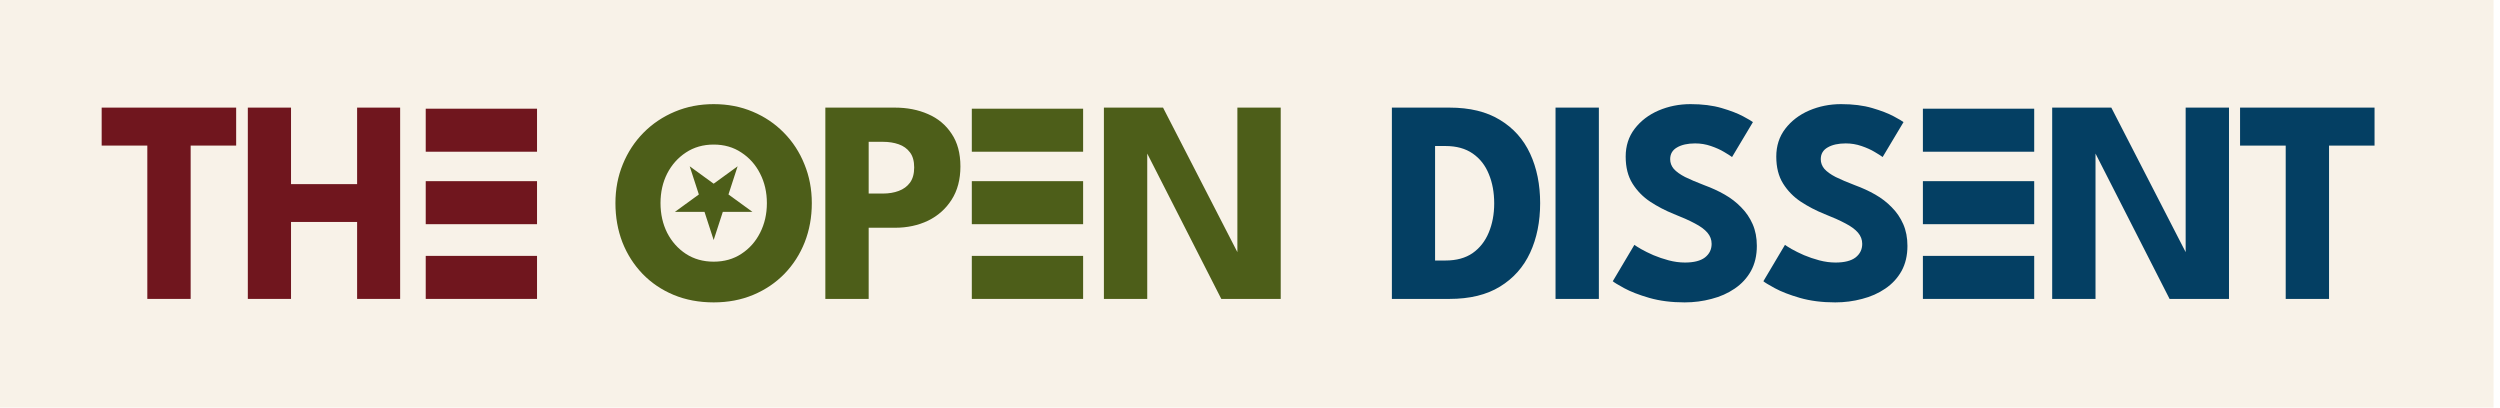
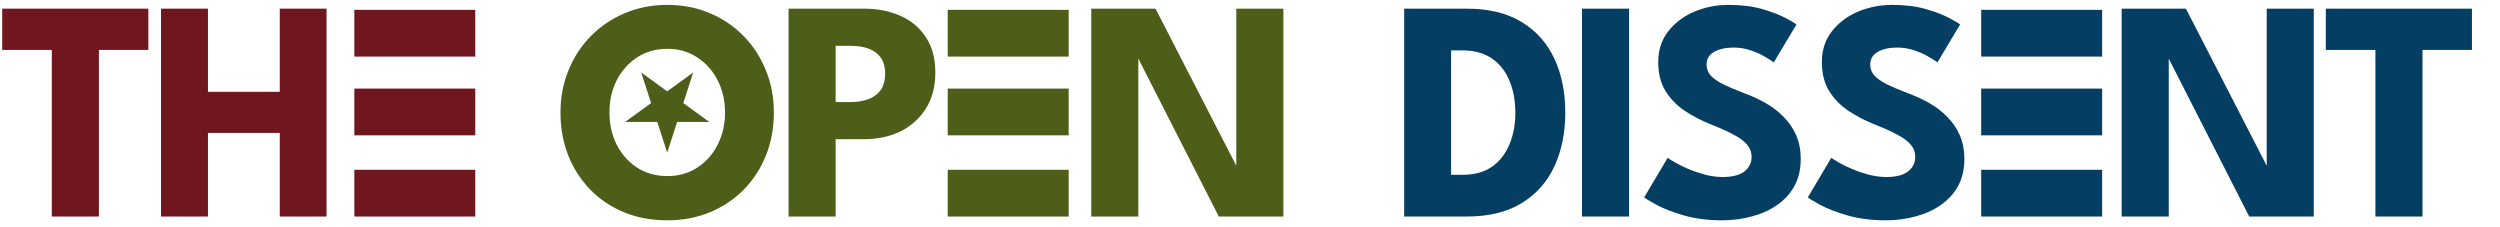
- <svg xmlns="http://www.w3.org/2000/svg" width="276" height="45" viewBox="0 0 276 45" fill="none">
-   <rect width="275.288" height="45" fill="#F8F2E8" />
-   <path d="M16.264 16.072H11.224V11.88H26.072V16.072H21.048V33H16.264V16.072ZM39.425 24.504H32.129V33H27.36V11.88H32.129V20.328H39.425V11.88H44.176V33H39.425V24.504Z" fill="#70161E" />
-   <rect x="47" y="12" width="12.288" height="4.75" fill="#70161E" />
-   <rect x="47" y="20" width="12.288" height="4.75" fill="#70161E" />
-   <rect x="47" y="28.25" width="12.288" height="4.75" fill="#70161E" />
-   <path d="M72.92 22.424C72.92 23.629 73.165 24.723 73.656 25.704C74.157 26.675 74.845 27.448 75.72 28.024C76.605 28.6 77.629 28.888 78.792 28.888C79.954 28.888 80.973 28.6 81.848 28.024C82.733 27.448 83.421 26.675 83.912 25.704C84.413 24.723 84.664 23.629 84.664 22.424C84.664 21.219 84.413 20.131 83.912 19.16C83.421 18.189 82.733 17.416 81.848 16.84C80.973 16.253 79.954 15.96 78.792 15.96C77.629 15.96 76.605 16.253 75.72 16.84C74.845 17.416 74.157 18.189 73.656 19.16C73.165 20.131 72.92 21.219 72.92 22.424ZM67.944 22.424C67.944 20.888 68.216 19.459 68.76 18.136C69.304 16.803 70.067 15.64 71.048 14.648C72.029 13.656 73.181 12.883 74.504 12.328C75.826 11.773 77.256 11.496 78.792 11.496C80.349 11.496 81.784 11.773 83.096 12.328C84.418 12.883 85.565 13.656 86.536 14.648C87.517 15.64 88.275 16.803 88.808 18.136C89.352 19.459 89.624 20.888 89.624 22.424C89.624 23.971 89.362 25.411 88.84 26.744C88.317 28.067 87.57 29.229 86.6 30.232C85.629 31.224 84.483 31.997 83.16 32.552C81.837 33.107 80.381 33.384 78.792 33.384C77.171 33.384 75.693 33.107 74.36 32.552C73.037 31.997 71.896 31.224 70.936 30.232C69.976 29.229 69.234 28.067 68.712 26.744C68.2 25.411 67.944 23.971 67.944 22.424ZM91.118 11.88H98.798C100.153 11.88 101.374 12.12 102.462 12.6C103.55 13.069 104.414 13.789 105.054 14.76C105.705 15.72 106.03 16.925 106.03 18.376C106.03 19.816 105.705 21.043 105.054 22.056C104.414 23.059 103.55 23.827 102.462 24.36C101.374 24.883 100.153 25.144 98.798 25.144H95.902V33H91.118V11.88ZM95.902 21.368H97.47C98.121 21.368 98.702 21.272 99.214 21.08C99.737 20.888 100.153 20.584 100.462 20.168C100.771 19.741 100.926 19.181 100.926 18.488C100.926 17.784 100.771 17.229 100.462 16.824C100.153 16.408 99.737 16.109 99.214 15.928C98.702 15.747 98.121 15.656 97.47 15.656H95.902V21.368ZM126.303 16.264L126.655 16.328V33H121.871V11.88H128.399L136.959 28.52L136.607 28.584V11.88H141.391V33H134.831L126.303 16.264Z" fill="#4D5E19" />
-   <path d="M78.788 26.5L77.778 23.391H74.508L77.153 21.469L76.143 18.359L78.788 20.281L81.433 18.359L80.423 21.469L83.068 23.391H79.798L78.788 26.5Z" fill="#4D5E19" />
-   <rect x="107.288" y="12" width="12.288" height="4.75" fill="#4D5E19" />
-   <rect x="107.288" y="20" width="12.288" height="4.75" fill="#4D5E19" />
-   <rect x="107.288" y="28.25" width="12.288" height="4.75" fill="#4D5E19" />
-   <path d="M153.664 11.88H160.016C162.267 11.88 164.128 12.333 165.6 13.24C167.083 14.136 168.192 15.379 168.928 16.968C169.664 18.557 170.032 20.376 170.032 22.424C170.032 24.483 169.664 26.307 168.928 27.896C168.192 29.485 167.083 30.733 165.6 31.64C164.128 32.547 162.267 33 160.016 33H153.664V11.88ZM158.432 16.12V28.76H159.584C160.789 28.76 161.787 28.488 162.576 27.944C163.365 27.389 163.957 26.637 164.352 25.688C164.757 24.728 164.96 23.651 164.96 22.456C164.96 21.251 164.763 20.173 164.368 19.224C163.984 18.264 163.392 17.507 162.592 16.952C161.792 16.397 160.789 16.12 159.584 16.12H158.432ZM171.731 11.88H176.515V33H171.731V11.88ZM186.627 11.496C187.939 11.496 189.086 11.64 190.067 11.928C191.048 12.216 191.838 12.52 192.435 12.84C193.032 13.16 193.395 13.373 193.523 13.48L191.219 17.336C191.048 17.208 190.755 17.021 190.339 16.776C189.934 16.531 189.448 16.312 188.883 16.12C188.328 15.928 187.747 15.832 187.139 15.832C186.318 15.832 185.651 15.981 185.139 16.28C184.638 16.568 184.387 17 184.387 17.576C184.387 17.971 184.52 18.328 184.787 18.648C185.064 18.957 185.48 19.256 186.035 19.544C186.6 19.821 187.315 20.125 188.179 20.456C188.968 20.744 189.71 21.085 190.403 21.48C191.096 21.875 191.704 22.344 192.227 22.888C192.76 23.421 193.182 24.04 193.491 24.744C193.8 25.448 193.955 26.248 193.955 27.144C193.955 28.211 193.736 29.139 193.299 29.928C192.862 30.707 192.264 31.352 191.507 31.864C190.76 32.376 189.907 32.755 188.947 33C187.998 33.256 187.011 33.384 185.987 33.384C184.536 33.384 183.235 33.219 182.083 32.888C180.942 32.557 180.019 32.2 179.315 31.816C178.611 31.432 178.19 31.176 178.051 31.048L180.435 27.032C180.563 27.128 180.808 27.283 181.171 27.496C181.544 27.709 181.998 27.933 182.531 28.168C183.064 28.392 183.63 28.584 184.227 28.744C184.835 28.904 185.432 28.984 186.019 28.984C187 28.984 187.736 28.797 188.227 28.424C188.718 28.04 188.963 27.539 188.963 26.92C188.963 26.461 188.808 26.051 188.499 25.688C188.19 25.325 187.726 24.984 187.107 24.664C186.488 24.333 185.715 23.987 184.787 23.624C183.859 23.251 182.99 22.797 182.179 22.264C181.379 21.731 180.728 21.064 180.227 20.264C179.726 19.464 179.475 18.472 179.475 17.288C179.475 16.104 179.806 15.08 180.467 14.216C181.139 13.341 182.019 12.669 183.107 12.2C184.206 11.731 185.379 11.496 186.627 11.496ZM203.253 11.496C204.565 11.496 205.712 11.64 206.693 11.928C207.674 12.216 208.464 12.52 209.061 12.84C209.658 13.16 210.021 13.373 210.149 13.48L207.845 17.336C207.674 17.208 207.381 17.021 206.965 16.776C206.56 16.531 206.074 16.312 205.509 16.12C204.954 15.928 204.373 15.832 203.765 15.832C202.944 15.832 202.277 15.981 201.765 16.28C201.264 16.568 201.013 17 201.013 17.576C201.013 17.971 201.146 18.328 201.413 18.648C201.69 18.957 202.106 19.256 202.661 19.544C203.226 19.821 203.941 20.125 204.805 20.456C205.594 20.744 206.336 21.085 207.029 21.48C207.722 21.875 208.33 22.344 208.853 22.888C209.386 23.421 209.808 24.04 210.117 24.744C210.426 25.448 210.581 26.248 210.581 27.144C210.581 28.211 210.362 29.139 209.925 29.928C209.488 30.707 208.89 31.352 208.133 31.864C207.386 32.376 206.533 32.755 205.573 33C204.624 33.256 203.637 33.384 202.613 33.384C201.162 33.384 199.861 33.219 198.709 32.888C197.568 32.557 196.645 32.2 195.941 31.816C195.237 31.432 194.816 31.176 194.677 31.048L197.061 27.032C197.189 27.128 197.434 27.283 197.797 27.496C198.17 27.709 198.624 27.933 199.157 28.168C199.69 28.392 200.256 28.584 200.853 28.744C201.461 28.904 202.058 28.984 202.645 28.984C203.626 28.984 204.362 28.797 204.853 28.424C205.344 28.04 205.589 27.539 205.589 26.92C205.589 26.461 205.434 26.051 205.125 25.688C204.816 25.325 204.352 24.984 203.733 24.664C203.114 24.333 202.341 23.987 201.413 23.624C200.485 23.251 199.616 22.797 198.805 22.264C198.005 21.731 197.354 21.064 196.853 20.264C196.352 19.464 196.101 18.472 196.101 17.288C196.101 16.104 196.432 15.08 197.093 14.216C197.765 13.341 198.645 12.669 199.733 12.2C200.832 11.731 202.005 11.496 203.253 11.496ZM230.993 16.264L231.345 16.328V33H226.561V11.88H233.089L241.649 28.52L241.297 28.584V11.88H246.081V33H239.521L230.993 16.264ZM252.342 16.072H247.302V11.88H262.15V16.072H257.126V33H252.342V16.072Z" fill="#043F63" />
-   <rect x="212.288" y="12" width="12.288" height="4.75" fill="#043F63" />
-   <rect x="212.288" y="20" width="12.288" height="4.75" fill="#043F63" />
-   <rect x="212.288" y="28.25" width="12.288" height="4.75" fill="#043F63" />
+ <svg xmlns="http://www.w3.org/2000/svg" width="254" height="23" viewBox="0 0 254 23" fill="none">
+   <path d="M5.264 5.072H0.224V0.88H15.072V5.072H10.048V22H5.264V5.072ZM28.424 13.504H21.128V22H16.36V0.88H21.128V9.328H28.424V0.88H33.176V22H28.424V13.504Z" fill="#70161E" />
+   <rect x="36" y="1" width="12.288" height="4.75" fill="#70161E" />
+   <rect x="36" y="9" width="12.288" height="4.75" fill="#70161E" />
+   <rect x="36" y="17.25" width="12.288" height="4.75" fill="#70161E" />
+   <path d="M61.92 11.424C61.92 12.629 62.165 13.723 62.656 14.704C63.157 15.675 63.845 16.448 64.72 17.024C65.605 17.6 66.629 17.888 67.792 17.888C68.954 17.888 69.973 17.6 70.848 17.024C71.733 16.448 72.421 15.675 72.912 14.704C73.413 13.723 73.664 12.629 73.664 11.424C73.664 10.219 73.413 9.131 72.912 8.16C72.421 7.189 71.733 6.416 70.848 5.84C69.973 5.253 68.954 4.96 67.792 4.96C66.629 4.96 65.605 5.253 64.72 5.84C63.845 6.416 63.157 7.189 62.656 8.16C62.165 9.131 61.92 10.219 61.92 11.424ZM56.944 11.424C56.944 9.888 57.216 8.459 57.76 7.136C58.304 5.803 59.066 4.64 60.048 3.648C61.029 2.656 62.181 1.883 63.504 1.328C64.826 0.773 66.256 0.496 67.792 0.496C69.349 0.496 70.784 0.773 72.096 1.328C73.418 1.883 74.565 2.656 75.536 3.648C76.517 4.64 77.274 5.803 77.808 7.136C78.352 8.459 78.624 9.888 78.624 11.424C78.624 12.971 78.362 14.411 77.84 15.744C77.317 17.067 76.57 18.229 75.6 19.232C74.629 20.224 73.482 20.997 72.16 21.552C70.837 22.107 69.381 22.384 67.792 22.384C66.17 22.384 64.693 22.107 63.36 21.552C62.037 20.997 60.896 20.224 59.936 19.232C58.976 18.229 58.234 17.067 57.712 15.744C57.2 14.411 56.944 12.971 56.944 11.424ZM80.118 0.88H87.798C89.152 0.88 90.374 1.12 91.462 1.6C92.55 2.069 93.414 2.789 94.054 3.76C94.704 4.72 95.03 5.925 95.03 7.376C95.03 8.816 94.704 10.043 94.054 11.056C93.414 12.059 92.55 12.827 91.462 13.36C90.374 13.883 89.152 14.144 87.798 14.144H84.902V22H80.118V0.88ZM84.902 10.368H86.47C87.12 10.368 87.702 10.272 88.214 10.08C88.736 9.888 89.152 9.584 89.462 9.168C89.771 8.741 89.926 8.181 89.926 7.488C89.926 6.784 89.771 6.229 89.462 5.824C89.152 5.408 88.736 5.109 88.214 4.928C87.702 4.747 87.12 4.656 86.47 4.656H84.902V10.368ZM115.303 5.264L115.655 5.328V22H110.871V0.88H117.399L125.959 17.52L125.607 17.584V0.88H130.391V22H123.831L115.303 5.264Z" fill="#4D5E19" />
+   <path d="M67.788 15.5L66.778 12.391H63.508L66.153 10.469L65.143 7.359L67.788 9.281L70.433 7.359L69.422 10.469L72.067 12.391H68.798L67.788 15.5Z" fill="#4D5E19" />
+   <rect x="96.288" y="1" width="12.288" height="4.75" fill="#4D5E19" />
+   <rect x="96.288" y="9" width="12.288" height="4.75" fill="#4D5E19" />
+   <rect x="96.288" y="17.25" width="12.288" height="4.75" fill="#4D5E19" />
+   <path d="M142.664 0.88H149.016C151.267 0.88 153.128 1.333 154.6 2.24C156.083 3.136 157.192 4.379 157.928 5.968C158.664 7.557 159.032 9.376 159.032 11.424C159.032 13.483 158.664 15.307 157.928 16.896C157.192 18.485 156.083 19.733 154.6 20.64C153.128 21.547 151.267 22 149.016 22H142.664V0.88ZM147.432 5.12V17.76H148.584C149.789 17.76 150.787 17.488 151.576 16.944C152.365 16.389 152.957 15.637 153.352 14.688C153.757 13.728 153.96 12.651 153.96 11.456C153.96 10.251 153.763 9.173 153.368 8.224C152.984 7.264 152.392 6.507 151.592 5.952C150.792 5.397 149.789 5.12 148.584 5.12H147.432ZM160.731 0.88H165.515V22H160.731V0.88ZM175.627 0.496C176.939 0.496 178.086 0.64 179.067 0.928C180.048 1.216 180.838 1.52 181.435 1.84C182.032 2.16 182.395 2.373 182.523 2.48L180.219 6.336C180.048 6.208 179.755 6.021 179.339 5.776C178.934 5.531 178.448 5.312 177.883 5.12C177.328 4.928 176.747 4.832 176.139 4.832C175.318 4.832 174.651 4.981 174.139 5.28C173.638 5.568 173.387 6 173.387 6.576C173.387 6.971 173.52 7.328 173.787 7.648C174.064 7.957 174.48 8.256 175.035 8.544C175.6 8.821 176.315 9.125 177.179 9.456C177.968 9.744 178.71 10.085 179.403 10.48C180.096 10.875 180.704 11.344 181.227 11.888C181.76 12.421 182.182 13.04 182.491 13.744C182.8 14.448 182.955 15.248 182.955 16.144C182.955 17.211 182.736 18.139 182.299 18.928C181.862 19.707 181.264 20.352 180.507 20.864C179.76 21.376 178.907 21.755 177.947 22C176.998 22.256 176.011 22.384 174.987 22.384C173.536 22.384 172.235 22.219 171.083 21.888C169.942 21.557 169.019 21.2 168.315 20.816C167.611 20.432 167.19 20.176 167.051 20.048L169.435 16.032C169.563 16.128 169.808 16.283 170.171 16.496C170.544 16.709 170.998 16.933 171.531 17.168C172.064 17.392 172.63 17.584 173.227 17.744C173.835 17.904 174.432 17.984 175.019 17.984C176 17.984 176.736 17.797 177.227 17.424C177.718 17.04 177.963 16.539 177.963 15.92C177.963 15.461 177.808 15.051 177.499 14.688C177.19 14.325 176.726 13.984 176.107 13.664C175.488 13.333 174.715 12.987 173.787 12.624C172.859 12.251 171.99 11.797 171.179 11.264C170.379 10.731 169.728 10.064 169.227 9.264C168.726 8.464 168.475 7.472 168.475 6.288C168.475 5.104 168.806 4.08 169.467 3.216C170.139 2.341 171.019 1.669 172.107 1.2C173.206 0.731 174.379 0.496 175.627 0.496ZM192.253 0.496C193.565 0.496 194.712 0.64 195.693 0.928C196.674 1.216 197.464 1.52 198.061 1.84C198.658 2.16 199.021 2.373 199.149 2.48L196.845 6.336C196.674 6.208 196.381 6.021 195.965 5.776C195.56 5.531 195.074 5.312 194.509 5.12C193.954 4.928 193.373 4.832 192.765 4.832C191.944 4.832 191.277 4.981 190.765 5.28C190.264 5.568 190.013 6 190.013 6.576C190.013 6.971 190.146 7.328 190.413 7.648C190.69 7.957 191.106 8.256 191.661 8.544C192.226 8.821 192.941 9.125 193.805 9.456C194.594 9.744 195.336 10.085 196.029 10.48C196.722 10.875 197.33 11.344 197.853 11.888C198.386 12.421 198.808 13.04 199.117 13.744C199.426 14.448 199.581 15.248 199.581 16.144C199.581 17.211 199.362 18.139 198.925 18.928C198.488 19.707 197.89 20.352 197.133 20.864C196.386 21.376 195.533 21.755 194.573 22C193.624 22.256 192.637 22.384 191.613 22.384C190.162 22.384 188.861 22.219 187.709 21.888C186.568 21.557 185.645 21.2 184.941 20.816C184.237 20.432 183.816 20.176 183.677 20.048L186.061 16.032C186.189 16.128 186.434 16.283 186.797 16.496C187.17 16.709 187.624 16.933 188.157 17.168C188.69 17.392 189.256 17.584 189.853 17.744C190.461 17.904 191.058 17.984 191.645 17.984C192.626 17.984 193.362 17.797 193.853 17.424C194.344 17.04 194.589 16.539 194.589 15.92C194.589 15.461 194.434 15.051 194.125 14.688C193.816 14.325 193.352 13.984 192.733 13.664C192.114 13.333 191.341 12.987 190.413 12.624C189.485 12.251 188.616 11.797 187.805 11.264C187.005 10.731 186.354 10.064 185.853 9.264C185.352 8.464 185.101 7.472 185.101 6.288C185.101 5.104 185.432 4.08 186.093 3.216C186.765 2.341 187.645 1.669 188.733 1.2C189.832 0.731 191.005 0.496 192.253 0.496ZM219.993 5.264L220.345 5.328V22H215.561V0.88H222.089L230.649 17.52L230.297 17.584V0.88H235.081V22H228.521L219.993 5.264ZM241.342 5.072H236.302V0.88H251.15V5.072H246.126V22H241.342V5.072Z" fill="#043F63" />
+   <rect x="201.288" y="1" width="12.288" height="4.75" fill="#043F63" />
+   <rect x="201.288" y="9" width="12.288" height="4.75" fill="#043F63" />
+   <rect x="201.288" y="17.25" width="12.288" height="4.75" fill="#043F63" />
</svg>
